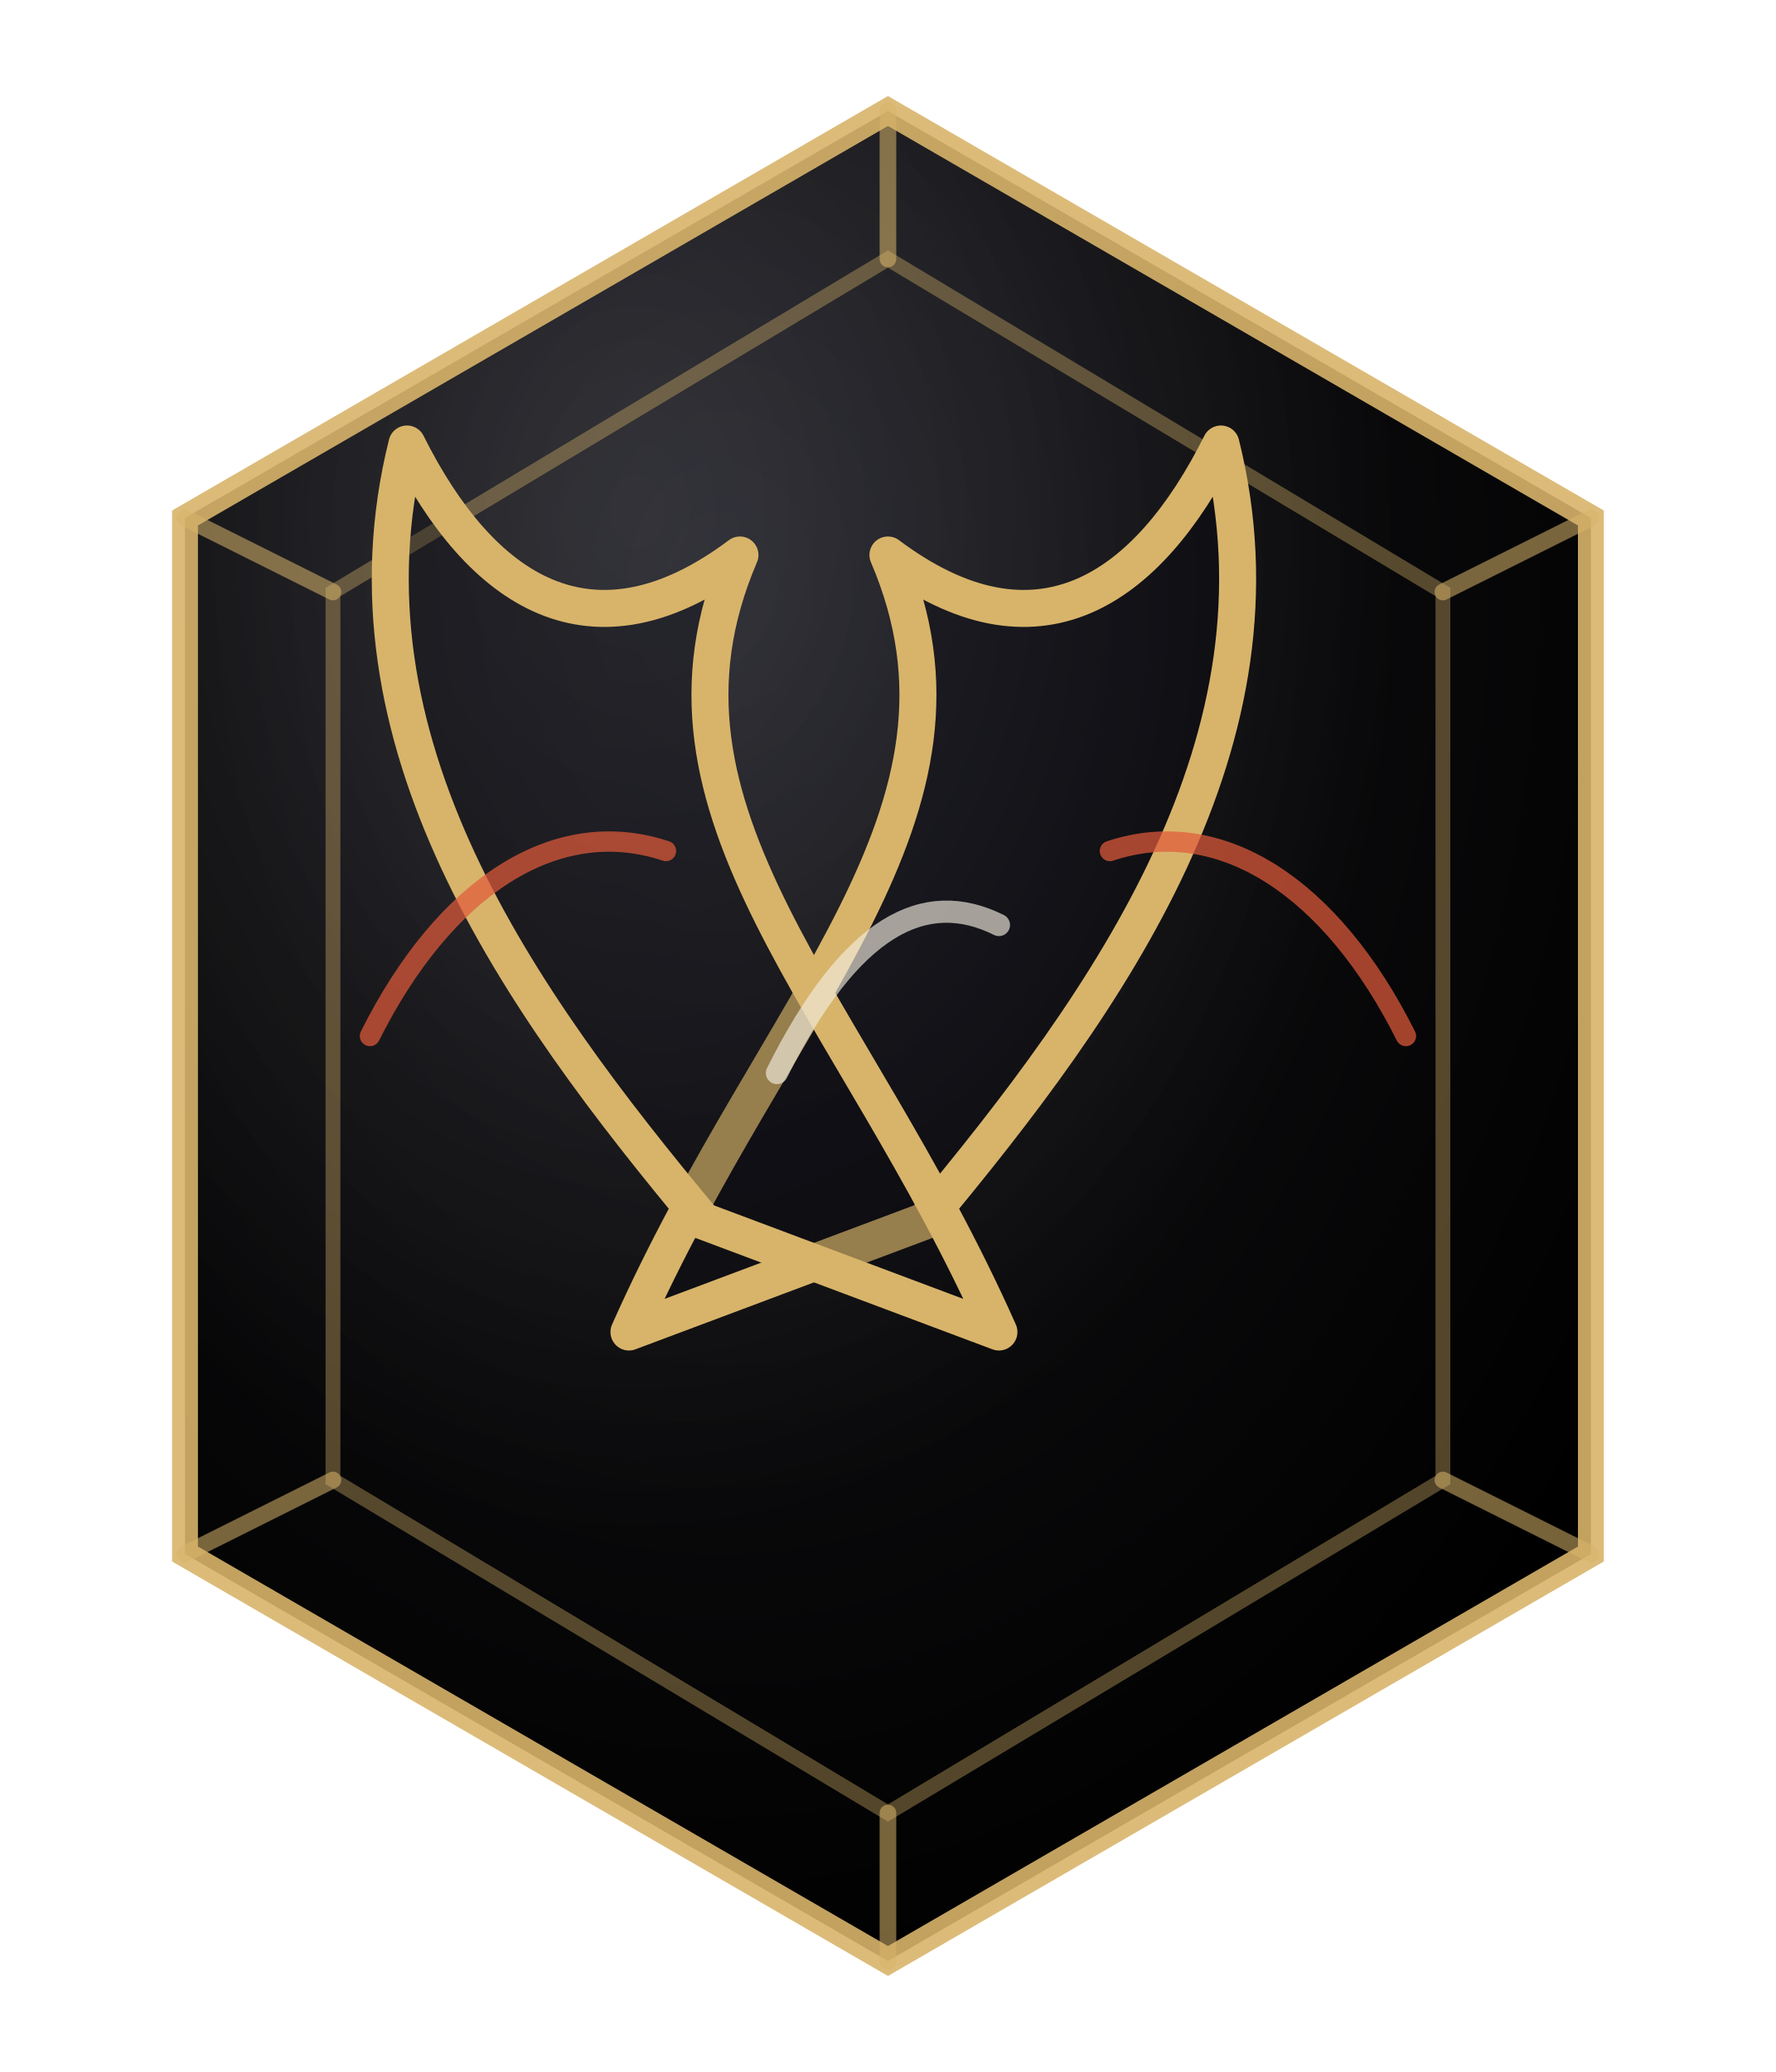
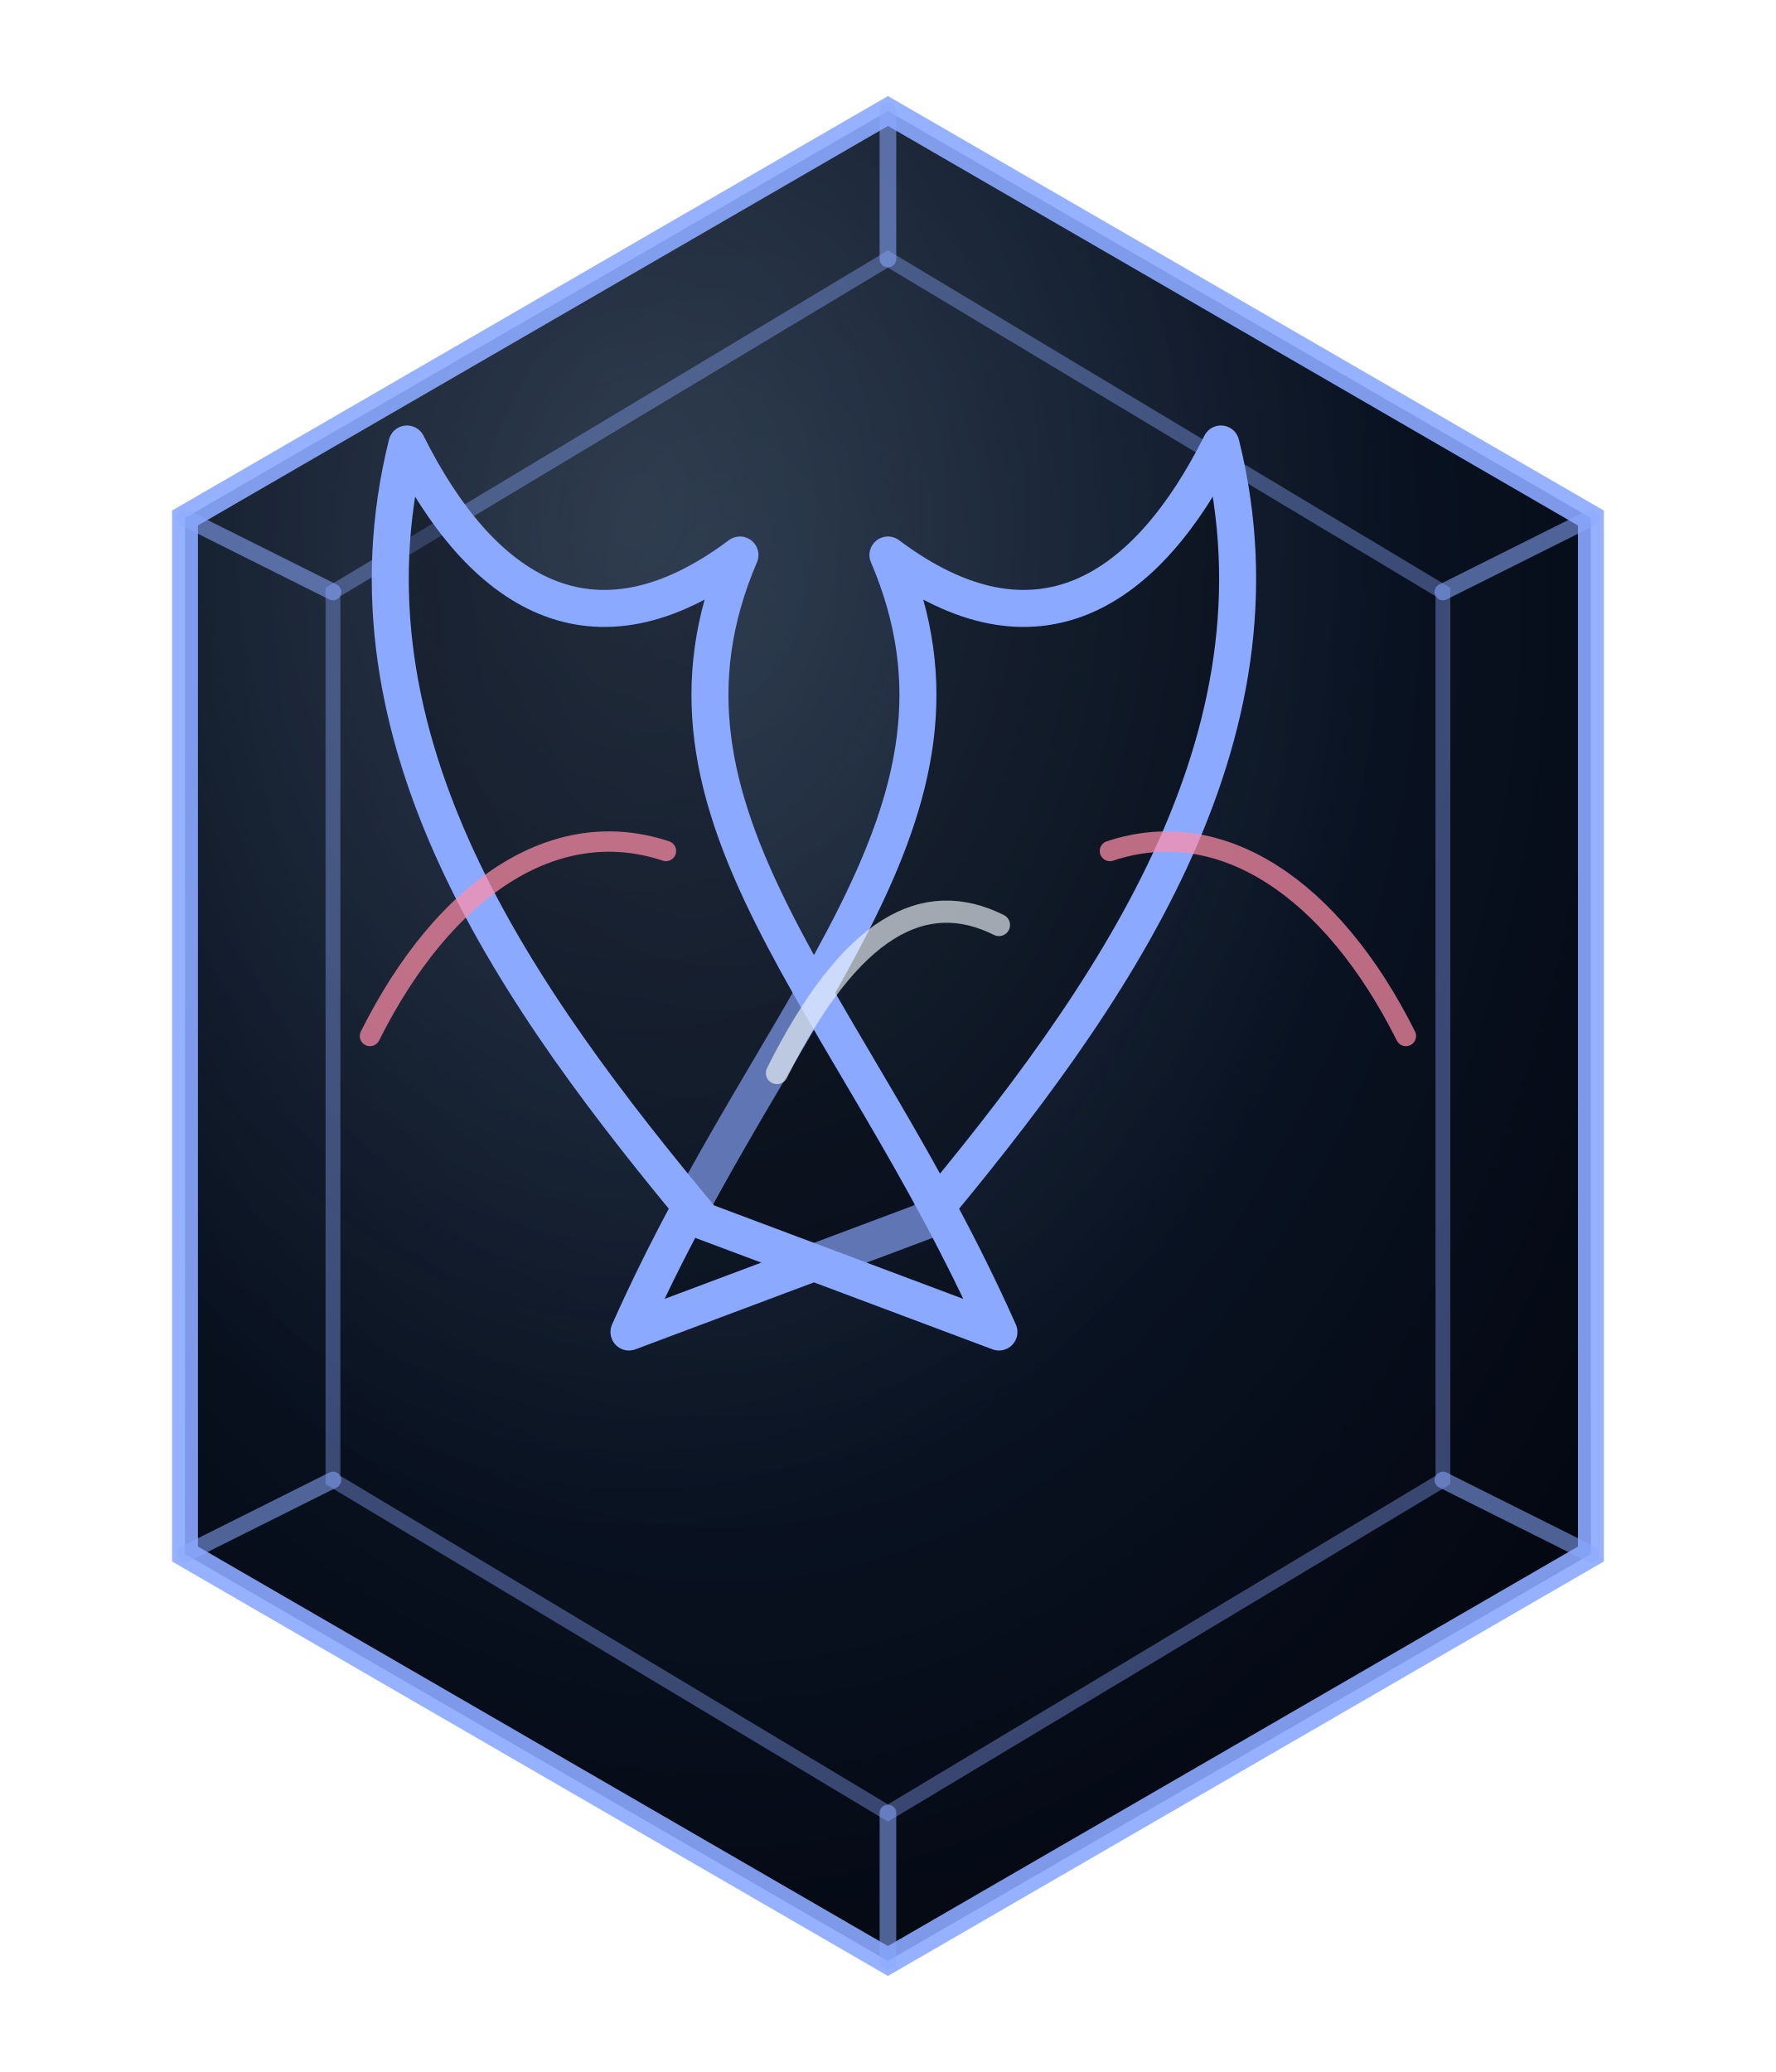
<svg xmlns="http://www.w3.org/2000/svg" viewBox="0 0 96 112" role="img" aria-label="Aries zodiac seal">
  <defs>
    <radialGradient id="plate" cx="38%" cy="26%" r="78%">
-       <stop offset="0%" stop-color="#1a1a22" />
-       <stop offset="55%" stop-color="#0a0a0c" />
-       <stop offset="100%" stop-color="#000000" />
+       <stop offset="0%" stop-color="#17263B" />
+       <stop offset="55%" stop-color="#0A1424" />
+       <stop offset="100%" stop-color="#040812" />
    </radialGradient>
    <radialGradient id="sheen" cx="32%" cy="22%" r="55%">
-       <stop offset="0%" stop-color="#fff" stop-opacity="0.12" />
-       <stop offset="100%" stop-color="#fff" stop-opacity="0" />
+       <stop offset="0%" stop-color="#EEF4FA" stop-opacity="0.12" />
+       <stop offset="100%" stop-color="#EEF4FA" stop-opacity="0" />
    </radialGradient>
  </defs>
-   <path d="M48 6 L86 28 L86 84 L48 106 L10 84 L10 28 Z" fill="url(#plate)" />
-   <path d="M48 6 L86 28 L86 84 L48 106 L10 84 L10 28 Z" fill="url(#sheen)" />
-   <path d="M48 6 L86 28 L86 84 L48 106 L10 84 L10 28 Z" fill="none" stroke="#d8b46a" stroke-width="1.4" opacity="0.9" />
-   <path d="M48 14 L78 32 L78 80 L48 98 L18 80 L18 32 Z" fill="none" stroke="#d8b46a" stroke-width="0.8" opacity="0.38" />
-   <g stroke="#d8b46a" stroke-width="0.9" opacity="0.55" stroke-linecap="round">
-     <line x1="48" y1="6" x2="48" y2="14" />
-     <line x1="86" y1="28" x2="78" y2="32" />
-     <line x1="86" y1="84" x2="78" y2="80" />
-     <line x1="48" y1="106" x2="48" y2="98" />
-     <line x1="10" y1="84" x2="18" y2="80" />
-     <line x1="10" y1="28" x2="18" y2="32" />
+   <path vector-effect="non-scaling-stroke" d="M48 6 L86 28 L86 84 L48 106 L10 84 L10 28 Z" fill="url(#plate)" />
+   <path vector-effect="non-scaling-stroke" d="M48 6 L86 28 L86 84 L48 106 L10 84 L10 28 Z" fill="url(#sheen)" />
+   <path vector-effect="non-scaling-stroke" d="M48 6 L86 28 L86 84 L48 106 L10 84 L10 28 Z" fill="none" stroke="#8BA9FF" stroke-width="1.4" opacity="0.9" />
+   <path vector-effect="non-scaling-stroke" d="M48 14 L78 32 L78 80 L48 98 L18 80 L18 32 Z" fill="none" stroke="#8BA9FF" stroke-width="0.8" opacity="0.38" />
+   <g stroke="#8BA9FF" stroke-width="0.9" opacity="0.55" stroke-linecap="round">
+     <line vector-effect="non-scaling-stroke" x1="48" y1="6" x2="48" y2="14" />
+     <line vector-effect="non-scaling-stroke" x1="86" y1="28" x2="78" y2="32" />
+     <line vector-effect="non-scaling-stroke" x1="86" y1="84" x2="78" y2="80" />
+     <line vector-effect="non-scaling-stroke" x1="48" y1="106" x2="48" y2="98" />
+     <line vector-effect="non-scaling-stroke" x1="10" y1="84" x2="18" y2="80" />
+     <line vector-effect="non-scaling-stroke" x1="10" y1="28" x2="18" y2="32" />
  </g>
  <g fill="none" stroke-linecap="round" stroke-linejoin="round" vector-effect="non-scaling-stroke">
-     <g stroke="#d8b46a" stroke-width="2">
-       <path d="M34 72c8-18 20-28 14-42 8 6 14 2 18-6 4 16-6 30-16 42z" fill="#0a0a10" fill-opacity="0.38" />
-       <path d="M54 72c-8-18-20-28-14-42-8 6-14 2-18-6-4 16 6 30 16 42z" fill="#0a0a10" fill-opacity="0.32" />
-       <path d="M42 58c4-8 8-10 12-8" stroke-width="1.2" stroke="#f2ecdf" opacity="0.65" />
+     <g stroke="#8BA9FF" stroke-width="2">
+       <path vector-effect="non-scaling-stroke" d="M34 72c8-18 20-28 14-42 8 6 14 2 18-6 4 16-6 30-16 42z" fill="#040812" fill-opacity="0.38" />
+       <path vector-effect="non-scaling-stroke" d="M54 72c-8-18-20-28-14-42-8 6-14 2-18-6-4 16 6 30 16 42z" fill="#040812" fill-opacity="0.32" />
+       <path vector-effect="non-scaling-stroke" d="M42 58c4-8 8-10 12-8" stroke-width="1.2" stroke="#EEF4FA" opacity="0.65" />
    </g>
-     <g stroke="#e05a3a" stroke-width="1.1" opacity="0.72" fill="none">
-       <path d="M20 56c4-8 10-12 16-10" />
-       <path d="M76 56c-4-8-10-12-16-10" />
+     <g stroke="#FF8EA8" stroke-width="1.1" opacity="0.72" fill="none">
+       <path vector-effect="non-scaling-stroke" d="M20 56c4-8 10-12 16-10" />
+       <path vector-effect="non-scaling-stroke" d="M76 56c-4-8-10-12-16-10" />
    </g>
  </g>
</svg>
